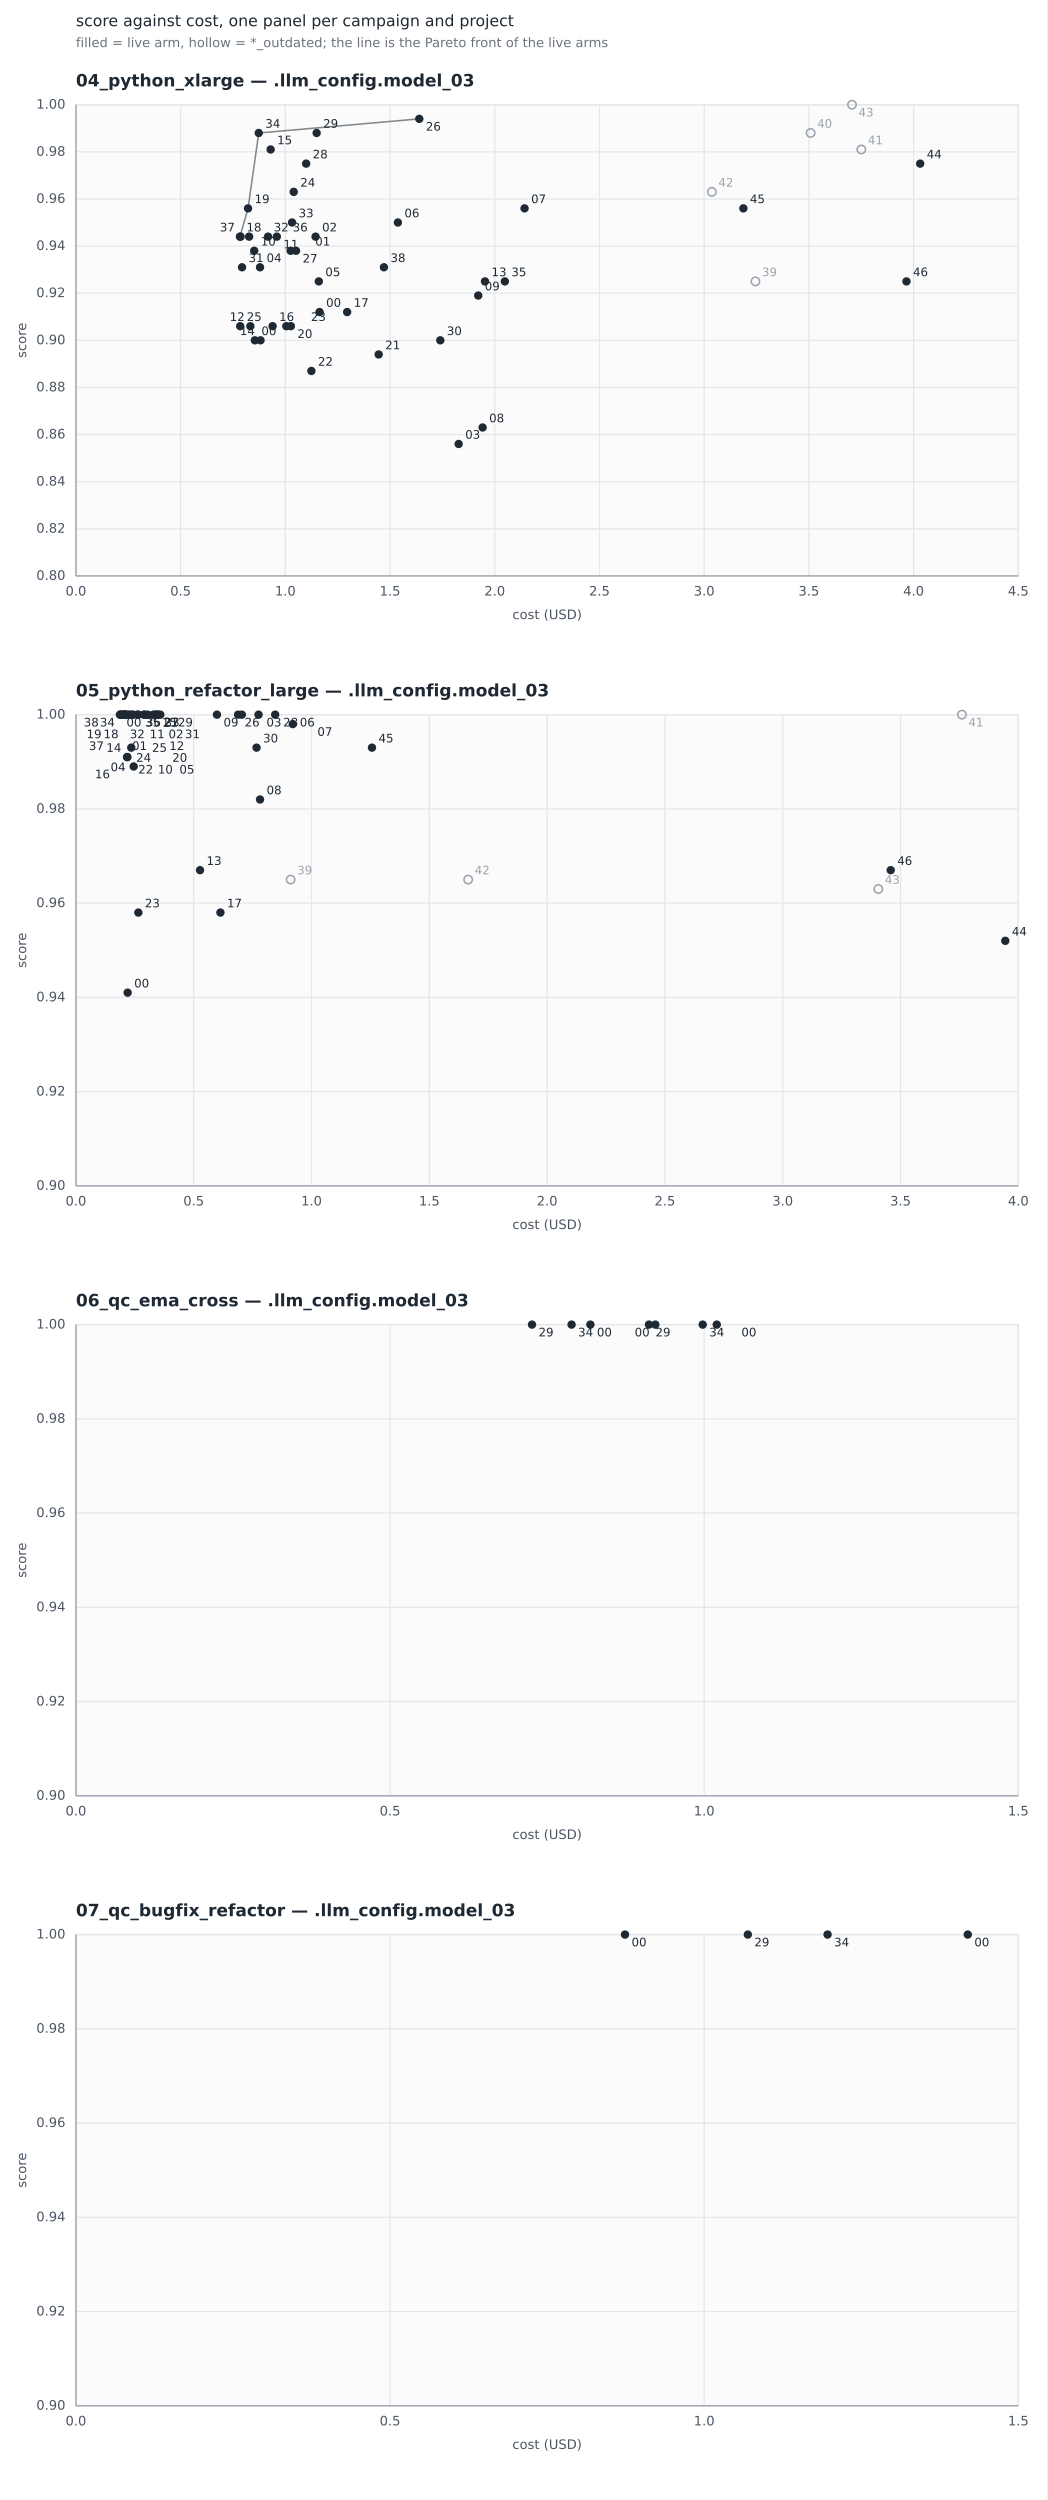
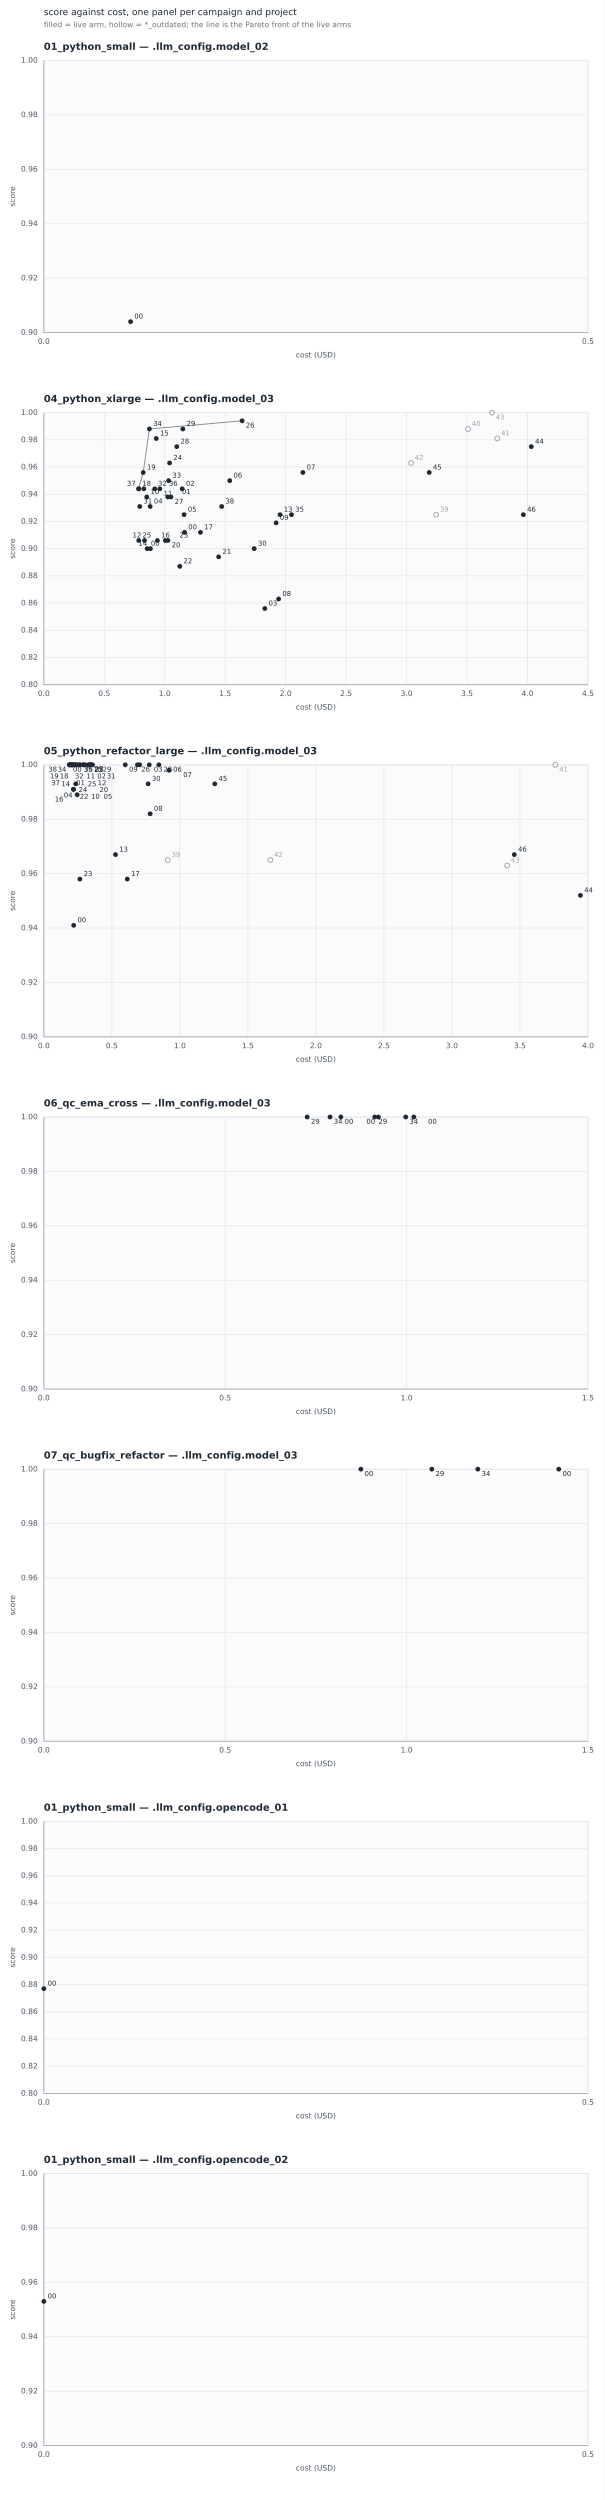
- <svg xmlns="http://www.w3.org/2000/svg" viewBox="0 0 800 1910" width="800" height="1910">
+ <svg xmlns="http://www.w3.org/2000/svg" viewBox="0 0 800 3308" width="800" height="3308">
  <style>
text{font-family:'Segoe UI',system-ui,-apple-system,'DejaVu Sans',sans-serif;fill:#1f2933}
.ttl{font-size:13px;font-weight:600} .hd{font-size:12px} .lg{font-size:10px;fill:#6b7280} .ax{font-size:10px;fill:#4b5563} .lb{font-size:9px} .lbo{font-size:9px;fill:#9aa3ad}
.grid{stroke:#e5e7eb;stroke-width:1} .axis{stroke:#9aa3ad;stroke-width:1}
.pt{fill:#1f2933} .pto{fill:none;stroke:#9aa3ad;stroke-width:1.2}
.front{fill:none;stroke:#1f2933;stroke-width:1.2;opacity:0.55}
</style>
-   <rect x="0" y="0" width="800" height="1910" fill="#ffffff" />
+   <rect x="0" y="0" width="800" height="3308" fill="#ffffff" />
  <text class="hd" x="58" y="20">score against cost, one panel per campaign and project</text>
  <text class="lg" x="58" y="36">filled = live arm, hollow = *_outdated; the line is the Pareto front of the live arms</text>
-   <text class="ttl" x="58" y="66">04_python_xlarge  —  .llm_config.model_03</text>
+   <text class="ttl" x="58" y="66">01_python_small  —  .llm_config.model_02</text>
  <rect x="58" y="80" width="720" height="360" fill="#fbfbfc" stroke="#e5e7eb" />
  <line class="grid" x1="58" y1="440" x2="778" y2="440" />
-   <text class="ax" x="50" y="443" text-anchor="end">0.80</text>
-   <line class="grid" x1="58" y1="404" x2="778" y2="404" />
-   <text class="ax" x="50" y="407" text-anchor="end">0.82</text>
+   <text class="ax" x="50" y="443" text-anchor="end">0.90</text>
  <line class="grid" x1="58" y1="368" x2="778" y2="368" />
-   <text class="ax" x="50" y="371" text-anchor="end">0.84</text>
-   <line class="grid" x1="58" y1="332" x2="778" y2="332" />
-   <text class="ax" x="50" y="335" text-anchor="end">0.86</text>
+   <text class="ax" x="50" y="371" text-anchor="end">0.92</text>
  <line class="grid" x1="58" y1="296" x2="778" y2="296" />
-   <text class="ax" x="50" y="299" text-anchor="end">0.88</text>
-   <line class="grid" x1="58" y1="260" x2="778" y2="260" />
-   <text class="ax" x="50" y="263" text-anchor="end">0.90</text>
+   <text class="ax" x="50" y="299" text-anchor="end">0.94</text>
  <line class="grid" x1="58" y1="224" x2="778" y2="224" />
-   <text class="ax" x="50" y="227" text-anchor="end">0.92</text>
-   <line class="grid" x1="58" y1="188" x2="778" y2="188" />
-   <text class="ax" x="50" y="191" text-anchor="end">0.94</text>
+   <text class="ax" x="50" y="227" text-anchor="end">0.96</text>
  <line class="grid" x1="58" y1="152" x2="778" y2="152" />
-   <text class="ax" x="50" y="155" text-anchor="end">0.96</text>
-   <line class="grid" x1="58" y1="116" x2="778" y2="116" />
-   <text class="ax" x="50" y="119" text-anchor="end">0.98</text>
+   <text class="ax" x="50" y="155" text-anchor="end">0.98</text>
  <line class="grid" x1="58" y1="80" x2="778" y2="80" />
  <text class="ax" x="50" y="83" text-anchor="end">1.00</text>
  <line class="grid" x1="58" y1="80" x2="58" y2="440" />
  <text class="ax" x="58" y="455" text-anchor="middle">0.0</text>
-   <line class="grid" x1="138" y1="80" x2="138" y2="440" />
-   <text class="ax" x="138" y="455" text-anchor="middle">0.5</text>
-   <line class="grid" x1="218" y1="80" x2="218" y2="440" />
-   <text class="ax" x="218" y="455" text-anchor="middle">1.0</text>
-   <line class="grid" x1="298" y1="80" x2="298" y2="440" />
-   <text class="ax" x="298" y="455" text-anchor="middle">1.5</text>
-   <line class="grid" x1="378" y1="80" x2="378" y2="440" />
-   <text class="ax" x="378" y="455" text-anchor="middle">2.0</text>
-   <line class="grid" x1="458" y1="80" x2="458" y2="440" />
-   <text class="ax" x="458" y="455" text-anchor="middle">2.5</text>
-   <line class="grid" x1="538" y1="80" x2="538" y2="440" />
-   <text class="ax" x="538" y="455" text-anchor="middle">3.0</text>
-   <line class="grid" x1="618" y1="80" x2="618" y2="440" />
-   <text class="ax" x="618" y="455" text-anchor="middle">3.5</text>
-   <line class="grid" x1="698" y1="80" x2="698" y2="440" />
-   <text class="ax" x="698" y="455" text-anchor="middle">4.0</text>
  <line class="grid" x1="778" y1="80" x2="778" y2="440" />
-   <text class="ax" x="778" y="455" text-anchor="middle">4.5</text>
+   <text class="ax" x="778" y="455" text-anchor="middle">0.5</text>
  <line class="axis" x1="58" y1="440" x2="778" y2="440" />
  <line class="axis" x1="58" y1="80" x2="58" y2="440" />
  <text class="ax" x="418" y="473" text-anchor="middle">cost (USD)</text>
  <text class="ax" x="20" y="260" text-anchor="middle" transform="rotate(-90 20 260)">score</text>
-   <polyline class="front" points="183.31,180.8 189.5,159.2 197.68,101.6 320.35,90.8" />
-   <circle class="pt" cx="183.31" cy="180.8" r="3.2" />
-   <text class="lb" x="188.31" y="176.8">18</text>
-   <circle class="pt" cx="183.52" cy="249.2" r="3.2" />
-   <text class="lb" x="188.52" y="245.2">25</text>
-   <circle class="pt" cx="183.79" cy="180.8" r="3.2" />
-   <text class="lb" x="167.99" y="176.8">37</text>
-   <circle class="pt" cx="184.91" cy="204.2" r="3.2" />
-   <text class="lb" x="189.91" y="200.2">31</text>
-   <circle class="pt" cx="189.5" cy="159.2" r="3.2" />
-   <text class="lb" x="194.5" y="155.2">19</text>
-   <circle class="pt" cx="190.34" cy="180.8" r="3.2" />
-   <text class="lb" x="209.14" y="176.8">32</text>
-   <circle class="pt" cx="191.27" cy="249.2" r="3.2" />
-   <text class="lb" x="175.47" y="245.2">12</text>
-   <circle class="pt" cx="194.24" cy="191.6" r="3.2" />
-   <text class="lb" x="199.24" y="187.6">10</text>
-   <circle class="pt" cx="194.71" cy="260" r="3.2" />
-   <text class="lb" x="199.71" y="256">00</text>
-   <circle class="pt" cx="197.68" cy="101.6" r="3.2" />
-   <text class="lb" x="202.68" y="97.6">34</text>
-   <circle class="pt" cx="198.67" cy="204.2" r="3.2" />
-   <text class="lb" x="203.67" y="200.2">04</text>
-   <circle class="pt" cx="199.05" cy="260" r="3.2" />
-   <text class="lb" x="183.25" y="256">14</text>
-   <circle class="pt" cx="204.8" cy="180.8" r="3.2" />
-   <text class="lb" x="223.6" y="176.8">36</text>
-   <circle class="pt" cx="206.77" cy="114.2" r="3.2" />
-   <text class="lb" x="211.77" y="110.2">15</text>
-   <circle class="pt" cx="208.26" cy="249.2" r="3.2" />
-   <text class="lb" x="213.26" y="245.2">16</text>
-   <circle class="pt" cx="211.5" cy="180.8" r="3.2" />
-   <text class="lb" x="216.5" y="189.8">11</text>
-   <circle class="pt" cx="218.74" cy="249.2" r="3.2" />
-   <text class="lb" x="237.54" y="245.2">23</text>
-   <circle class="pt" cx="222.05" cy="191.6" r="3.2" />
-   <text class="lb" x="240.85" y="187.6">01</text>
-   <circle class="pt" cx="222.22" cy="249.2" r="3.2" />
-   <text class="lb" x="227.22" y="258.2">20</text>
-   <circle class="pt" cx="223.14" cy="170" r="3.2" />
-   <text class="lb" x="228.14" y="166">33</text>
-   <circle class="pt" cx="224.4" cy="146.6" r="3.2" />
-   <text class="lb" x="229.4" y="142.6">24</text>
-   <circle class="pt" cx="226.16" cy="191.6" r="3.2" />
-   <text class="lb" x="231.16" y="200.6">27</text>
-   <circle class="pt" cx="233.9" cy="125" r="3.2" />
-   <text class="lb" x="238.9" y="121">28</text>
-   <circle class="pt" cx="237.9" cy="283.4" r="3.2" />
-   <text class="lb" x="242.9" y="279.4">22</text>
-   <circle class="pt" cx="241.1" cy="180.8" r="3.2" />
-   <text class="lb" x="246.1" y="176.8">02</text>
-   <circle class="pt" cx="241.92" cy="101.6" r="3.2" />
-   <text class="lb" x="246.92" y="97.6">29</text>
-   <circle class="pt" cx="243.56" cy="215" r="3.2" />
-   <text class="lb" x="248.56" y="211">05</text>
-   <circle class="pt" cx="244.15" cy="238.4" r="3.2" />
-   <text class="lb" x="249.15" y="234.4">00</text>
-   <circle class="pt" cx="265.23" cy="238.4" r="3.2" />
-   <text class="lb" x="270.23" y="234.4">17</text>
-   <circle class="pt" cx="289.31" cy="270.8" r="3.2" />
-   <text class="lb" x="294.31" y="266.8">21</text>
-   <circle class="pt" cx="293.34" cy="204.2" r="3.2" />
-   <text class="lb" x="298.34" y="200.2">38</text>
-   <circle class="pt" cx="303.98" cy="170" r="3.2" />
-   <text class="lb" x="308.98" y="166">06</text>
-   <circle class="pt" cx="320.35" cy="90.8" r="3.2" />
-   <text class="lb" x="325.35" y="99.8">26</text>
-   <circle class="pt" cx="336.38" cy="260" r="3.2" />
-   <text class="lb" x="341.38" y="256">30</text>
-   <circle class="pt" cx="350.41" cy="339.2" r="3.2" />
-   <text class="lb" x="355.41" y="335.2">03</text>
-   <circle class="pt" cx="365.36" cy="225.8" r="3.2" />
-   <text class="lb" x="370.36" y="221.8">09</text>
-   <circle class="pt" cx="368.7" cy="326.6" r="3.2" />
-   <text class="lb" x="373.7" y="322.6">08</text>
-   <circle class="pt" cx="370.54" cy="215" r="3.2" />
-   <text class="lb" x="375.54" y="211">13</text>
-   <circle class="pt" cx="385.69" cy="215" r="3.2" />
-   <text class="lb" x="390.69" y="211">35</text>
-   <circle class="pt" cx="400.76" cy="159.2" r="3.2" />
-   <text class="lb" x="405.76" y="155.2">07</text>
-   <circle class="pto" cx="543.87" cy="146.6" r="3.2" />
-   <text class="lbo" x="548.87" y="142.6">42</text>
-   <circle class="pt" cx="567.93" cy="159.2" r="3.2" />
-   <text class="lb" x="572.93" y="155.2">45</text>
-   <circle class="pto" cx="577.15" cy="215" r="3.2" />
-   <text class="lbo" x="582.15" y="211">39</text>
-   <circle class="pto" cx="619.31" cy="101.6" r="3.2" />
-   <text class="lbo" x="624.31" y="97.6">40</text>
-   <circle class="pto" cx="650.91" cy="80" r="3.2" />
-   <text class="lbo" x="655.91" y="89">43</text>
-   <circle class="pto" cx="658.04" cy="114.2" r="3.2" />
-   <text class="lbo" x="663.04" y="110.2">41</text>
-   <circle class="pt" cx="692.54" cy="215" r="3.2" />
-   <text class="lb" x="697.54" y="211">46</text>
-   <circle class="pt" cx="703.01" cy="125" r="3.2" />
-   <text class="lb" x="708.01" y="121">44</text>
-   <text class="ttl" x="58" y="532">05_python_refactor_large  —  .llm_config.model_03</text>
+   <circle class="pt" cx="172.8" cy="425.6" r="3.2" />
+   <text class="lb" x="177.8" y="421.6">00</text>
+   <text class="ttl" x="58" y="532">04_python_xlarge  —  .llm_config.model_03</text>
  <rect x="58" y="546" width="720" height="360" fill="#fbfbfc" stroke="#e5e7eb" />
  <line class="grid" x1="58" y1="906" x2="778" y2="906" />
-   <text class="ax" x="50" y="909" text-anchor="end">0.90</text>
+   <text class="ax" x="50" y="909" text-anchor="end">0.80</text>
+   <line class="grid" x1="58" y1="870" x2="778" y2="870" />
+   <text class="ax" x="50" y="873" text-anchor="end">0.82</text>
  <line class="grid" x1="58" y1="834" x2="778" y2="834" />
-   <text class="ax" x="50" y="837" text-anchor="end">0.92</text>
+   <text class="ax" x="50" y="837" text-anchor="end">0.84</text>
+   <line class="grid" x1="58" y1="798" x2="778" y2="798" />
+   <text class="ax" x="50" y="801" text-anchor="end">0.86</text>
  <line class="grid" x1="58" y1="762" x2="778" y2="762" />
-   <text class="ax" x="50" y="765" text-anchor="end">0.94</text>
+   <text class="ax" x="50" y="765" text-anchor="end">0.88</text>
+   <line class="grid" x1="58" y1="726" x2="778" y2="726" />
+   <text class="ax" x="50" y="729" text-anchor="end">0.90</text>
  <line class="grid" x1="58" y1="690" x2="778" y2="690" />
-   <text class="ax" x="50" y="693" text-anchor="end">0.96</text>
+   <text class="ax" x="50" y="693" text-anchor="end">0.92</text>
+   <line class="grid" x1="58" y1="654" x2="778" y2="654" />
+   <text class="ax" x="50" y="657" text-anchor="end">0.94</text>
  <line class="grid" x1="58" y1="618" x2="778" y2="618" />
-   <text class="ax" x="50" y="621" text-anchor="end">0.98</text>
+   <text class="ax" x="50" y="621" text-anchor="end">0.96</text>
+   <line class="grid" x1="58" y1="582" x2="778" y2="582" />
+   <text class="ax" x="50" y="585" text-anchor="end">0.98</text>
  <line class="grid" x1="58" y1="546" x2="778" y2="546" />
  <text class="ax" x="50" y="549" text-anchor="end">1.00</text>
  <line class="grid" x1="58" y1="546" x2="58" y2="906" />
  <text class="ax" x="58" y="921" text-anchor="middle">0.0</text>
-   <line class="grid" x1="148" y1="546" x2="148" y2="906" />
-   <text class="ax" x="148" y="921" text-anchor="middle">0.5</text>
-   <line class="grid" x1="238" y1="546" x2="238" y2="906" />
-   <text class="ax" x="238" y="921" text-anchor="middle">1.0</text>
-   <line class="grid" x1="328" y1="546" x2="328" y2="906" />
-   <text class="ax" x="328" y="921" text-anchor="middle">1.5</text>
-   <line class="grid" x1="418" y1="546" x2="418" y2="906" />
-   <text class="ax" x="418" y="921" text-anchor="middle">2.0</text>
-   <line class="grid" x1="508" y1="546" x2="508" y2="906" />
-   <text class="ax" x="508" y="921" text-anchor="middle">2.5</text>
-   <line class="grid" x1="598" y1="546" x2="598" y2="906" />
-   <text class="ax" x="598" y="921" text-anchor="middle">3.0</text>
-   <line class="grid" x1="688" y1="546" x2="688" y2="906" />
-   <text class="ax" x="688" y="921" text-anchor="middle">3.5</text>
+   <line class="grid" x1="138" y1="546" x2="138" y2="906" />
+   <text class="ax" x="138" y="921" text-anchor="middle">0.5</text>
+   <line class="grid" x1="218" y1="546" x2="218" y2="906" />
+   <text class="ax" x="218" y="921" text-anchor="middle">1.0</text>
+   <line class="grid" x1="298" y1="546" x2="298" y2="906" />
+   <text class="ax" x="298" y="921" text-anchor="middle">1.5</text>
+   <line class="grid" x1="378" y1="546" x2="378" y2="906" />
+   <text class="ax" x="378" y="921" text-anchor="middle">2.0</text>
+   <line class="grid" x1="458" y1="546" x2="458" y2="906" />
+   <text class="ax" x="458" y="921" text-anchor="middle">2.5</text>
+   <line class="grid" x1="538" y1="546" x2="538" y2="906" />
+   <text class="ax" x="538" y="921" text-anchor="middle">3.0</text>
+   <line class="grid" x1="618" y1="546" x2="618" y2="906" />
+   <text class="ax" x="618" y="921" text-anchor="middle">3.5</text>
+   <line class="grid" x1="698" y1="546" x2="698" y2="906" />
+   <text class="ax" x="698" y="921" text-anchor="middle">4.0</text>
  <line class="grid" x1="778" y1="546" x2="778" y2="906" />
-   <text class="ax" x="778" y="921" text-anchor="middle">4.0</text>
+   <text class="ax" x="778" y="921" text-anchor="middle">4.5</text>
  <line class="axis" x1="58" y1="906" x2="778" y2="906" />
  <line class="axis" x1="58" y1="546" x2="58" y2="906" />
  <text class="ax" x="418" y="939" text-anchor="middle">cost (USD)</text>
  <text class="ax" x="20" y="726" text-anchor="middle" transform="rotate(-90 20 726)">score</text>
-   <circle class="pt" cx="91.61" cy="546" r="3.2" />
-   <text class="lb" x="96.61" y="555">00</text>
-   <circle class="pt" cx="92.09" cy="546" r="3.2" />
-   <text class="lb" x="76.29" y="555">34</text>
-   <circle class="pt" cx="92.71" cy="546" r="3.2" />
-   <text class="lb" x="111.51" y="555">36</text>
-   <circle class="pt" cx="93.59" cy="546" r="3.2" />
-   <text class="lb" x="63.99" y="555">38</text>
-   <circle class="pt" cx="94.16" cy="546" r="3.2" />
-   <text class="lb" x="99.16" y="564">32</text>
-   <circle class="pt" cx="94.93" cy="546" r="3.2" />
-   <text class="lb" x="79.13" y="564">18</text>
-   <circle class="pt" cx="95.53" cy="546" r="3.2" />
-   <text class="lb" x="114.33" y="564">11</text>
-   <circle class="pt" cx="95.74" cy="546" r="3.2" />
-   <text class="lb" x="66.14" y="564">19</text>
-   <circle class="pt" cx="95.87" cy="546" r="3.2" />
-   <text class="lb" x="100.87" y="573">01</text>
-   <circle class="pt" cx="97.07" cy="578.4" r="3.2" />
-   <text class="lb" x="81.27" y="574.4">14</text>
-   <circle class="pt" cx="97.32" cy="578.4" r="3.2" />
-   <text class="lb" x="116.12" y="574.4">25</text>
-   <circle class="pt" cx="97.51" cy="758.4" r="3.2" />
-   <text class="lb" x="102.51" y="754.4">00</text>
-   <circle class="pt" cx="97.52" cy="546" r="3.2" />
-   <text class="lb" x="67.92" y="573">37</text>
-   <circle class="pt" cx="99.01" cy="546" r="3.2" />
-   <text class="lb" x="104.01" y="582">24</text>
-   <circle class="pt" cx="100.28" cy="571.2" r="3.2" />
-   <text class="lb" x="84.48" y="589.2">04</text>
-   <circle class="pt" cx="100.61" cy="546" r="3.2" />
-   <text class="lb" x="105.61" y="591">22</text>
-   <circle class="pt" cx="101.79" cy="546" r="3.2" />
-   <text class="lb" x="120.59" y="591">10</text>
-   <circle class="pt" cx="102.15" cy="585.6" r="3.2" />
-   <text class="lb" x="72.55" y="594.6">16</text>
-   <circle class="pt" cx="104.9" cy="546" r="3.2" />
-   <text class="lb" x="123.7" y="555">15</text>
-   <circle class="pt" cx="105.69" cy="697.2" r="3.2" />
-   <text class="lb" x="110.69" y="693.2">23</text>
-   <circle class="pt" cx="105.79" cy="546" r="3.2" />
-   <text class="lb" x="110.79" y="555">35</text>
-   <circle class="pt" cx="109.95" cy="546" r="3.2" />
-   <text class="lb" x="128.75" y="564">02</text>
-   <circle class="pt" cx="110.52" cy="546" r="3.2" />
-   <text class="lb" x="129.32" y="573">12</text>
-   <circle class="pt" cx="112.79" cy="546" r="3.2" />
-   <text class="lb" x="131.59" y="582">20</text>
-   <circle class="pt" cx="117.12" cy="546" r="3.2" />
-   <text class="lb" x="135.92" y="555">29</text>
-   <circle class="pt" cx="118.28" cy="546" r="3.2" />
-   <text class="lb" x="137.08" y="591">05</text>
-   <circle class="pt" cx="119.63" cy="546" r="3.2" />
-   <text class="lb" x="124.63" y="555">21</text>
-   <circle class="pt" cx="120.35" cy="546" r="3.2" />
-   <text class="lb" x="125.35" y="555">27</text>
-   <circle class="pt" cx="120.75" cy="546" r="3.2" />
-   <text class="lb" x="125.75" y="555">33</text>
-   <circle class="pt" cx="122.5" cy="546" r="3.2" />
-   <text class="lb" x="141.3" y="564">31</text>
-   <circle class="pt" cx="152.82" cy="664.8" r="3.2" />
-   <text class="lb" x="157.82" y="660.8">13</text>
-   <circle class="pt" cx="165.76" cy="546" r="3.2" />
-   <text class="lb" x="170.76" y="555">09</text>
-   <circle class="pt" cx="168.41" cy="697.2" r="3.2" />
-   <text class="lb" x="173.41" y="693.2">17</text>
-   <circle class="pt" cx="181.91" cy="546" r="3.2" />
-   <text class="lb" x="186.91" y="555">26</text>
-   <circle class="pt" cx="184.78" cy="546" r="3.2" />
-   <text class="lb" x="203.58" y="555">03</text>
-   <circle class="pt" cx="196.01" cy="571.2" r="3.2" />
-   <text class="lb" x="201.01" y="567.2">30</text>
-   <circle class="pt" cx="197.52" cy="546" r="3.2" />
-   <text class="lb" x="216.32" y="555">28</text>
-   <circle class="pt" cx="198.67" cy="610.8" r="3.2" />
-   <text class="lb" x="203.67" y="606.8">08</text>
-   <circle class="pt" cx="210.24" cy="546" r="3.2" />
-   <text class="lb" x="229.04" y="555">06</text>
-   <circle class="pto" cx="222.04" cy="672" r="3.2" />
-   <text class="lbo" x="227.04" y="668">39</text>
-   <circle class="pt" cx="223.68" cy="553.2" r="3.2" />
-   <text class="lb" x="242.48" y="562.2">07</text>
-   <circle class="pt" cx="284.19" cy="571.2" r="3.2" />
-   <text class="lb" x="289.19" y="567.2">45</text>
-   <circle class="pto" cx="357.69" cy="672" r="3.2" />
-   <text class="lbo" x="362.69" y="668">42</text>
-   <circle class="pto" cx="671.02" cy="679.2" r="3.2" />
-   <text class="lbo" x="676.02" y="675.2">43</text>
-   <circle class="pt" cx="680.51" cy="664.8" r="3.2" />
-   <text class="lb" x="685.51" y="660.8">46</text>
-   <circle class="pto" cx="734.9" cy="546" r="3.2" />
-   <text class="lbo" x="739.9" y="555">41</text>
-   <circle class="pt" cx="768.03" cy="718.8" r="3.2" />
-   <text class="lb" x="773.03" y="714.8">44</text>
-   <text class="ttl" x="58" y="998">06_qc_ema_cross  —  .llm_config.model_03</text>
+   <polyline class="front" points="183.31,646.8 189.5,625.2 197.68,567.6 320.35,556.8" />
+   <circle class="pt" cx="183.31" cy="646.8" r="3.2" />
+   <text class="lb" x="188.31" y="642.8">18</text>
+   <circle class="pt" cx="183.52" cy="715.2" r="3.2" />
+   <text class="lb" x="188.52" y="711.2">25</text>
+   <circle class="pt" cx="183.79" cy="646.8" r="3.2" />
+   <text class="lb" x="167.99" y="642.8">37</text>
+   <circle class="pt" cx="184.91" cy="670.2" r="3.2" />
+   <text class="lb" x="189.91" y="666.2">31</text>
+   <circle class="pt" cx="189.5" cy="625.2" r="3.2" />
+   <text class="lb" x="194.5" y="621.2">19</text>
+   <circle class="pt" cx="190.34" cy="646.8" r="3.2" />
+   <text class="lb" x="209.14" y="642.8">32</text>
+   <circle class="pt" cx="191.27" cy="715.2" r="3.2" />
+   <text class="lb" x="175.47" y="711.2">12</text>
+   <circle class="pt" cx="194.24" cy="657.6" r="3.2" />
+   <text class="lb" x="199.24" y="653.6">10</text>
+   <circle class="pt" cx="194.71" cy="726" r="3.2" />
+   <text class="lb" x="199.71" y="722">00</text>
+   <circle class="pt" cx="197.68" cy="567.6" r="3.2" />
+   <text class="lb" x="202.68" y="563.6">34</text>
+   <circle class="pt" cx="198.67" cy="670.2" r="3.2" />
+   <text class="lb" x="203.67" y="666.2">04</text>
+   <circle class="pt" cx="199.05" cy="726" r="3.2" />
+   <text class="lb" x="183.25" y="722">14</text>
+   <circle class="pt" cx="204.8" cy="646.8" r="3.2" />
+   <text class="lb" x="223.6" y="642.8">36</text>
+   <circle class="pt" cx="206.77" cy="580.2" r="3.2" />
+   <text class="lb" x="211.77" y="576.2">15</text>
+   <circle class="pt" cx="208.26" cy="715.2" r="3.2" />
+   <text class="lb" x="213.26" y="711.2">16</text>
+   <circle class="pt" cx="211.5" cy="646.8" r="3.2" />
+   <text class="lb" x="216.5" y="655.8">11</text>
+   <circle class="pt" cx="218.74" cy="715.2" r="3.2" />
+   <text class="lb" x="237.54" y="711.2">23</text>
+   <circle class="pt" cx="222.05" cy="657.6" r="3.2" />
+   <text class="lb" x="240.85" y="653.6">01</text>
+   <circle class="pt" cx="222.22" cy="715.2" r="3.2" />
+   <text class="lb" x="227.22" y="724.2">20</text>
+   <circle class="pt" cx="223.14" cy="636" r="3.2" />
+   <text class="lb" x="228.14" y="632">33</text>
+   <circle class="pt" cx="224.4" cy="612.6" r="3.2" />
+   <text class="lb" x="229.4" y="608.6">24</text>
+   <circle class="pt" cx="226.16" cy="657.6" r="3.2" />
+   <text class="lb" x="231.16" y="666.6">27</text>
+   <circle class="pt" cx="233.9" cy="591" r="3.2" />
+   <text class="lb" x="238.9" y="587">28</text>
+   <circle class="pt" cx="237.9" cy="749.4" r="3.2" />
+   <text class="lb" x="242.9" y="745.4">22</text>
+   <circle class="pt" cx="241.1" cy="646.8" r="3.2" />
+   <text class="lb" x="246.1" y="642.8">02</text>
+   <circle class="pt" cx="241.92" cy="567.6" r="3.2" />
+   <text class="lb" x="246.92" y="563.6">29</text>
+   <circle class="pt" cx="243.56" cy="681" r="3.2" />
+   <text class="lb" x="248.56" y="677">05</text>
+   <circle class="pt" cx="244.15" cy="704.4" r="3.2" />
+   <text class="lb" x="249.15" y="700.4">00</text>
+   <circle class="pt" cx="265.23" cy="704.4" r="3.2" />
+   <text class="lb" x="270.23" y="700.4">17</text>
+   <circle class="pt" cx="289.31" cy="736.8" r="3.2" />
+   <text class="lb" x="294.31" y="732.8">21</text>
+   <circle class="pt" cx="293.34" cy="670.2" r="3.2" />
+   <text class="lb" x="298.34" y="666.2">38</text>
+   <circle class="pt" cx="303.98" cy="636" r="3.2" />
+   <text class="lb" x="308.98" y="632">06</text>
+   <circle class="pt" cx="320.35" cy="556.8" r="3.2" />
+   <text class="lb" x="325.35" y="565.8">26</text>
+   <circle class="pt" cx="336.38" cy="726" r="3.2" />
+   <text class="lb" x="341.38" y="722">30</text>
+   <circle class="pt" cx="350.41" cy="805.2" r="3.2" />
+   <text class="lb" x="355.41" y="801.2">03</text>
+   <circle class="pt" cx="365.36" cy="691.8" r="3.2" />
+   <text class="lb" x="370.36" y="687.8">09</text>
+   <circle class="pt" cx="368.7" cy="792.6" r="3.2" />
+   <text class="lb" x="373.7" y="788.6">08</text>
+   <circle class="pt" cx="370.54" cy="681" r="3.2" />
+   <text class="lb" x="375.54" y="677">13</text>
+   <circle class="pt" cx="385.69" cy="681" r="3.2" />
+   <text class="lb" x="390.69" y="677">35</text>
+   <circle class="pt" cx="400.76" cy="625.2" r="3.2" />
+   <text class="lb" x="405.76" y="621.2">07</text>
+   <circle class="pto" cx="543.87" cy="612.6" r="3.2" />
+   <text class="lbo" x="548.87" y="608.6">42</text>
+   <circle class="pt" cx="567.93" cy="625.2" r="3.2" />
+   <text class="lb" x="572.93" y="621.2">45</text>
+   <circle class="pto" cx="577.15" cy="681" r="3.2" />
+   <text class="lbo" x="582.15" y="677">39</text>
+   <circle class="pto" cx="619.31" cy="567.6" r="3.2" />
+   <text class="lbo" x="624.31" y="563.6">40</text>
+   <circle class="pto" cx="650.91" cy="546" r="3.2" />
+   <text class="lbo" x="655.91" y="555">43</text>
+   <circle class="pto" cx="658.04" cy="580.2" r="3.2" />
+   <text class="lbo" x="663.04" y="576.2">41</text>
+   <circle class="pt" cx="692.54" cy="681" r="3.2" />
+   <text class="lb" x="697.54" y="677">46</text>
+   <circle class="pt" cx="703.01" cy="591" r="3.2" />
+   <text class="lb" x="708.01" y="587">44</text>
+   <text class="ttl" x="58" y="998">05_python_refactor_large  —  .llm_config.model_03</text>
  <rect x="58" y="1012" width="720" height="360" fill="#fbfbfc" stroke="#e5e7eb" />
  <line class="grid" x1="58" y1="1372" x2="778" y2="1372" />
  <text class="ax" x="50" y="1375" text-anchor="end">0.90</text>
  <line class="grid" x1="58" y1="1300" x2="778" y2="1300" />
  <text class="ax" x="50" y="1303" text-anchor="end">0.92</text>
  <line class="grid" x1="58" y1="1228" x2="778" y2="1228" />
  <text class="ax" x="50" y="1231" text-anchor="end">0.94</text>
  <line class="grid" x1="58" y1="1156" x2="778" y2="1156" />
  <text class="ax" x="50" y="1159" text-anchor="end">0.96</text>
  <line class="grid" x1="58" y1="1084" x2="778" y2="1084" />
  <text class="ax" x="50" y="1087" text-anchor="end">0.98</text>
  <line class="grid" x1="58" y1="1012" x2="778" y2="1012" />
  <text class="ax" x="50" y="1015" text-anchor="end">1.00</text>
  <line class="grid" x1="58" y1="1012" x2="58" y2="1372" />
  <text class="ax" x="58" y="1387" text-anchor="middle">0.0</text>
-   <line class="grid" x1="298" y1="1012" x2="298" y2="1372" />
-   <text class="ax" x="298" y="1387" text-anchor="middle">0.5</text>
-   <line class="grid" x1="538" y1="1012" x2="538" y2="1372" />
-   <text class="ax" x="538" y="1387" text-anchor="middle">1.0</text>
+   <line class="grid" x1="148" y1="1012" x2="148" y2="1372" />
+   <text class="ax" x="148" y="1387" text-anchor="middle">0.5</text>
+   <line class="grid" x1="238" y1="1012" x2="238" y2="1372" />
+   <text class="ax" x="238" y="1387" text-anchor="middle">1.0</text>
+   <line class="grid" x1="328" y1="1012" x2="328" y2="1372" />
+   <text class="ax" x="328" y="1387" text-anchor="middle">1.5</text>
+   <line class="grid" x1="418" y1="1012" x2="418" y2="1372" />
+   <text class="ax" x="418" y="1387" text-anchor="middle">2.0</text>
+   <line class="grid" x1="508" y1="1012" x2="508" y2="1372" />
+   <text class="ax" x="508" y="1387" text-anchor="middle">2.5</text>
+   <line class="grid" x1="598" y1="1012" x2="598" y2="1372" />
+   <text class="ax" x="598" y="1387" text-anchor="middle">3.0</text>
+   <line class="grid" x1="688" y1="1012" x2="688" y2="1372" />
+   <text class="ax" x="688" y="1387" text-anchor="middle">3.5</text>
  <line class="grid" x1="778" y1="1012" x2="778" y2="1372" />
-   <text class="ax" x="778" y="1387" text-anchor="middle">1.5</text>
+   <text class="ax" x="778" y="1387" text-anchor="middle">4.0</text>
  <line class="axis" x1="58" y1="1372" x2="778" y2="1372" />
  <line class="axis" x1="58" y1="1012" x2="58" y2="1372" />
  <text class="ax" x="418" y="1405" text-anchor="middle">cost (USD)</text>
  <text class="ax" x="20" y="1192" text-anchor="middle" transform="rotate(-90 20 1192)">score</text>
-   <circle class="pt" cx="406.46" cy="1012" r="3.2" />
-   <text class="lb" x="411.46" y="1021">29</text>
-   <circle class="pt" cx="436.69" cy="1012" r="3.2" />
-   <text class="lb" x="441.69" y="1021">34</text>
-   <circle class="pt" cx="451.05" cy="1012" r="3.2" />
-   <text class="lb" x="456.05" y="1021">00</text>
-   <circle class="pt" cx="495.83" cy="1012" r="3.2" />
-   <text class="lb" x="500.83" y="1021">29</text>
-   <circle class="pt" cx="500.68" cy="1012" r="3.2" />
-   <text class="lb" x="484.88" y="1021">00</text>
-   <circle class="pt" cx="536.88" cy="1012" r="3.2" />
-   <text class="lb" x="541.88" y="1021">34</text>
-   <circle class="pt" cx="547.62" cy="1012" r="3.2" />
-   <text class="lb" x="566.42" y="1021">00</text>
-   <text class="ttl" x="58" y="1464">07_qc_bugfix_refactor  —  .llm_config.model_03</text>
+   <circle class="pt" cx="91.61" cy="1012" r="3.2" />
+   <text class="lb" x="96.61" y="1021">00</text>
+   <circle class="pt" cx="92.09" cy="1012" r="3.2" />
+   <text class="lb" x="76.29" y="1021">34</text>
+   <circle class="pt" cx="92.71" cy="1012" r="3.2" />
+   <text class="lb" x="111.51" y="1021">36</text>
+   <circle class="pt" cx="93.59" cy="1012" r="3.2" />
+   <text class="lb" x="63.99" y="1021">38</text>
+   <circle class="pt" cx="94.16" cy="1012" r="3.2" />
+   <text class="lb" x="99.16" y="1030">32</text>
+   <circle class="pt" cx="94.93" cy="1012" r="3.2" />
+   <text class="lb" x="79.13" y="1030">18</text>
+   <circle class="pt" cx="95.53" cy="1012" r="3.2" />
+   <text class="lb" x="114.33" y="1030">11</text>
+   <circle class="pt" cx="95.74" cy="1012" r="3.2" />
+   <text class="lb" x="66.14" y="1030">19</text>
+   <circle class="pt" cx="95.87" cy="1012" r="3.2" />
+   <text class="lb" x="100.87" y="1039">01</text>
+   <circle class="pt" cx="97.07" cy="1044.4" r="3.2" />
+   <text class="lb" x="81.27" y="1040.4">14</text>
+   <circle class="pt" cx="97.32" cy="1044.4" r="3.2" />
+   <text class="lb" x="116.12" y="1040.4">25</text>
+   <circle class="pt" cx="97.51" cy="1224.4" r="3.2" />
+   <text class="lb" x="102.51" y="1220.4">00</text>
+   <circle class="pt" cx="97.52" cy="1012" r="3.2" />
+   <text class="lb" x="67.92" y="1039">37</text>
+   <circle class="pt" cx="99.01" cy="1012" r="3.2" />
+   <text class="lb" x="104.01" y="1048">24</text>
+   <circle class="pt" cx="100.28" cy="1037.2" r="3.2" />
+   <text class="lb" x="84.48" y="1055.2">04</text>
+   <circle class="pt" cx="100.61" cy="1012" r="3.2" />
+   <text class="lb" x="105.61" y="1057">22</text>
+   <circle class="pt" cx="101.79" cy="1012" r="3.2" />
+   <text class="lb" x="120.59" y="1057">10</text>
+   <circle class="pt" cx="102.15" cy="1051.6" r="3.2" />
+   <text class="lb" x="72.55" y="1060.6">16</text>
+   <circle class="pt" cx="104.9" cy="1012" r="3.2" />
+   <text class="lb" x="123.7" y="1021">15</text>
+   <circle class="pt" cx="105.69" cy="1163.2" r="3.2" />
+   <text class="lb" x="110.69" y="1159.2">23</text>
+   <circle class="pt" cx="105.79" cy="1012" r="3.2" />
+   <text class="lb" x="110.79" y="1021">35</text>
+   <circle class="pt" cx="109.95" cy="1012" r="3.2" />
+   <text class="lb" x="128.75" y="1030">02</text>
+   <circle class="pt" cx="110.52" cy="1012" r="3.2" />
+   <text class="lb" x="129.32" y="1039">12</text>
+   <circle class="pt" cx="112.79" cy="1012" r="3.2" />
+   <text class="lb" x="131.59" y="1048">20</text>
+   <circle class="pt" cx="117.12" cy="1012" r="3.2" />
+   <text class="lb" x="135.92" y="1021">29</text>
+   <circle class="pt" cx="118.28" cy="1012" r="3.2" />
+   <text class="lb" x="137.08" y="1057">05</text>
+   <circle class="pt" cx="119.63" cy="1012" r="3.2" />
+   <text class="lb" x="124.63" y="1021">21</text>
+   <circle class="pt" cx="120.35" cy="1012" r="3.2" />
+   <text class="lb" x="125.35" y="1021">27</text>
+   <circle class="pt" cx="120.75" cy="1012" r="3.2" />
+   <text class="lb" x="125.75" y="1021">33</text>
+   <circle class="pt" cx="122.5" cy="1012" r="3.2" />
+   <text class="lb" x="141.3" y="1030">31</text>
+   <circle class="pt" cx="152.82" cy="1130.8" r="3.2" />
+   <text class="lb" x="157.82" y="1126.8">13</text>
+   <circle class="pt" cx="165.76" cy="1012" r="3.2" />
+   <text class="lb" x="170.76" y="1021">09</text>
+   <circle class="pt" cx="168.41" cy="1163.2" r="3.2" />
+   <text class="lb" x="173.41" y="1159.2">17</text>
+   <circle class="pt" cx="181.91" cy="1012" r="3.2" />
+   <text class="lb" x="186.91" y="1021">26</text>
+   <circle class="pt" cx="184.78" cy="1012" r="3.2" />
+   <text class="lb" x="203.58" y="1021">03</text>
+   <circle class="pt" cx="196.01" cy="1037.2" r="3.2" />
+   <text class="lb" x="201.01" y="1033.2">30</text>
+   <circle class="pt" cx="197.52" cy="1012" r="3.2" />
+   <text class="lb" x="216.32" y="1021">28</text>
+   <circle class="pt" cx="198.67" cy="1076.8" r="3.2" />
+   <text class="lb" x="203.67" y="1072.8">08</text>
+   <circle class="pt" cx="210.24" cy="1012" r="3.2" />
+   <text class="lb" x="229.04" y="1021">06</text>
+   <circle class="pto" cx="222.04" cy="1138" r="3.2" />
+   <text class="lbo" x="227.04" y="1134">39</text>
+   <circle class="pt" cx="223.68" cy="1019.2" r="3.2" />
+   <text class="lb" x="242.48" y="1028.2">07</text>
+   <circle class="pt" cx="284.19" cy="1037.2" r="3.2" />
+   <text class="lb" x="289.19" y="1033.2">45</text>
+   <circle class="pto" cx="357.69" cy="1138" r="3.2" />
+   <text class="lbo" x="362.69" y="1134">42</text>
+   <circle class="pto" cx="671.02" cy="1145.2" r="3.2" />
+   <text class="lbo" x="676.02" y="1141.2">43</text>
+   <circle class="pt" cx="680.51" cy="1130.8" r="3.2" />
+   <text class="lb" x="685.51" y="1126.8">46</text>
+   <circle class="pto" cx="734.9" cy="1012" r="3.2" />
+   <text class="lbo" x="739.9" y="1021">41</text>
+   <circle class="pt" cx="768.03" cy="1184.8" r="3.2" />
+   <text class="lb" x="773.03" y="1180.8">44</text>
+   <text class="ttl" x="58" y="1464">06_qc_ema_cross  —  .llm_config.model_03</text>
  <rect x="58" y="1478" width="720" height="360" fill="#fbfbfc" stroke="#e5e7eb" />
  <line class="grid" x1="58" y1="1838" x2="778" y2="1838" />
  <text class="ax" x="50" y="1841" text-anchor="end">0.90</text>
  <line class="grid" x1="58" y1="1766" x2="778" y2="1766" />
  <text class="ax" x="50" y="1769" text-anchor="end">0.92</text>
  <line class="grid" x1="58" y1="1694" x2="778" y2="1694" />
  <text class="ax" x="50" y="1697" text-anchor="end">0.94</text>
  <line class="grid" x1="58" y1="1622" x2="778" y2="1622" />
  <text class="ax" x="50" y="1625" text-anchor="end">0.96</text>
  <line class="grid" x1="58" y1="1550" x2="778" y2="1550" />
  <text class="ax" x="50" y="1553" text-anchor="end">0.98</text>
  <line class="grid" x1="58" y1="1478" x2="778" y2="1478" />
  <text class="ax" x="50" y="1481" text-anchor="end">1.00</text>
  <line class="grid" x1="58" y1="1478" x2="58" y2="1838" />
  <text class="ax" x="58" y="1853" text-anchor="middle">0.0</text>
  <line class="grid" x1="298" y1="1478" x2="298" y2="1838" />
  <text class="ax" x="298" y="1853" text-anchor="middle">0.5</text>
  <line class="grid" x1="538" y1="1478" x2="538" y2="1838" />
  <text class="ax" x="538" y="1853" text-anchor="middle">1.0</text>
  <line class="grid" x1="778" y1="1478" x2="778" y2="1838" />
  <text class="ax" x="778" y="1853" text-anchor="middle">1.5</text>
  <line class="axis" x1="58" y1="1838" x2="778" y2="1838" />
  <line class="axis" x1="58" y1="1478" x2="58" y2="1838" />
  <text class="ax" x="418" y="1871" text-anchor="middle">cost (USD)</text>
  <text class="ax" x="20" y="1658" text-anchor="middle" transform="rotate(-90 20 1658)">score</text>
-   <circle class="pt" cx="477.5" cy="1478" r="3.2" />
-   <text class="lb" x="482.5" y="1487">00</text>
-   <circle class="pt" cx="571.35" cy="1478" r="3.2" />
-   <text class="lb" x="576.35" y="1487">29</text>
-   <circle class="pt" cx="632.27" cy="1478" r="3.2" />
-   <text class="lb" x="637.27" y="1487">34</text>
-   <circle class="pt" cx="739.39" cy="1478" r="3.2" />
-   <text class="lb" x="744.39" y="1487">00</text>
+   <circle class="pt" cx="406.46" cy="1478" r="3.2" />
+   <text class="lb" x="411.46" y="1487">29</text>
+   <circle class="pt" cx="436.69" cy="1478" r="3.2" />
+   <text class="lb" x="441.69" y="1487">34</text>
+   <circle class="pt" cx="451.05" cy="1478" r="3.2" />
+   <text class="lb" x="456.05" y="1487">00</text>
+   <circle class="pt" cx="495.83" cy="1478" r="3.2" />
+   <text class="lb" x="500.83" y="1487">29</text>
+   <circle class="pt" cx="500.68" cy="1478" r="3.2" />
+   <text class="lb" x="484.88" y="1487">00</text>
+   <circle class="pt" cx="536.88" cy="1478" r="3.2" />
+   <text class="lb" x="541.88" y="1487">34</text>
+   <circle class="pt" cx="547.62" cy="1478" r="3.2" />
+   <text class="lb" x="566.42" y="1487">00</text>
+   <text class="ttl" x="58" y="1930">07_qc_bugfix_refactor  —  .llm_config.model_03</text>
+   <rect x="58" y="1944" width="720" height="360" fill="#fbfbfc" stroke="#e5e7eb" />
+   <line class="grid" x1="58" y1="2304" x2="778" y2="2304" />
+   <text class="ax" x="50" y="2307" text-anchor="end">0.90</text>
+   <line class="grid" x1="58" y1="2232" x2="778" y2="2232" />
+   <text class="ax" x="50" y="2235" text-anchor="end">0.92</text>
+   <line class="grid" x1="58" y1="2160" x2="778" y2="2160" />
+   <text class="ax" x="50" y="2163" text-anchor="end">0.94</text>
+   <line class="grid" x1="58" y1="2088" x2="778" y2="2088" />
+   <text class="ax" x="50" y="2091" text-anchor="end">0.96</text>
+   <line class="grid" x1="58" y1="2016" x2="778" y2="2016" />
+   <text class="ax" x="50" y="2019" text-anchor="end">0.98</text>
+   <line class="grid" x1="58" y1="1944" x2="778" y2="1944" />
+   <text class="ax" x="50" y="1947" text-anchor="end">1.00</text>
+   <line class="grid" x1="58" y1="1944" x2="58" y2="2304" />
+   <text class="ax" x="58" y="2319" text-anchor="middle">0.0</text>
+   <line class="grid" x1="298" y1="1944" x2="298" y2="2304" />
+   <text class="ax" x="298" y="2319" text-anchor="middle">0.5</text>
+   <line class="grid" x1="538" y1="1944" x2="538" y2="2304" />
+   <text class="ax" x="538" y="2319" text-anchor="middle">1.0</text>
+   <line class="grid" x1="778" y1="1944" x2="778" y2="2304" />
+   <text class="ax" x="778" y="2319" text-anchor="middle">1.5</text>
+   <line class="axis" x1="58" y1="2304" x2="778" y2="2304" />
+   <line class="axis" x1="58" y1="1944" x2="58" y2="2304" />
+   <text class="ax" x="418" y="2337" text-anchor="middle">cost (USD)</text>
+   <text class="ax" x="20" y="2124" text-anchor="middle" transform="rotate(-90 20 2124)">score</text>
+   <circle class="pt" cx="477.5" cy="1944" r="3.2" />
+   <text class="lb" x="482.5" y="1953">00</text>
+   <circle class="pt" cx="571.35" cy="1944" r="3.2" />
+   <text class="lb" x="576.35" y="1953">29</text>
+   <circle class="pt" cx="632.27" cy="1944" r="3.2" />
+   <text class="lb" x="637.27" y="1953">34</text>
+   <circle class="pt" cx="739.39" cy="1944" r="3.2" />
+   <text class="lb" x="744.39" y="1953">00</text>
+   <text class="ttl" x="58" y="2396">01_python_small  —  .llm_config.opencode_01</text>
+   <rect x="58" y="2410" width="720" height="360" fill="#fbfbfc" stroke="#e5e7eb" />
+   <line class="grid" x1="58" y1="2770" x2="778" y2="2770" />
+   <text class="ax" x="50" y="2773" text-anchor="end">0.80</text>
+   <line class="grid" x1="58" y1="2734" x2="778" y2="2734" />
+   <text class="ax" x="50" y="2737" text-anchor="end">0.82</text>
+   <line class="grid" x1="58" y1="2698" x2="778" y2="2698" />
+   <text class="ax" x="50" y="2701" text-anchor="end">0.84</text>
+   <line class="grid" x1="58" y1="2662" x2="778" y2="2662" />
+   <text class="ax" x="50" y="2665" text-anchor="end">0.86</text>
+   <line class="grid" x1="58" y1="2626" x2="778" y2="2626" />
+   <text class="ax" x="50" y="2629" text-anchor="end">0.88</text>
+   <line class="grid" x1="58" y1="2590" x2="778" y2="2590" />
+   <text class="ax" x="50" y="2593" text-anchor="end">0.90</text>
+   <line class="grid" x1="58" y1="2554" x2="778" y2="2554" />
+   <text class="ax" x="50" y="2557" text-anchor="end">0.92</text>
+   <line class="grid" x1="58" y1="2518" x2="778" y2="2518" />
+   <text class="ax" x="50" y="2521" text-anchor="end">0.94</text>
+   <line class="grid" x1="58" y1="2482" x2="778" y2="2482" />
+   <text class="ax" x="50" y="2485" text-anchor="end">0.96</text>
+   <line class="grid" x1="58" y1="2446" x2="778" y2="2446" />
+   <text class="ax" x="50" y="2449" text-anchor="end">0.98</text>
+   <line class="grid" x1="58" y1="2410" x2="778" y2="2410" />
+   <text class="ax" x="50" y="2413" text-anchor="end">1.00</text>
+   <line class="grid" x1="58" y1="2410" x2="58" y2="2770" />
+   <text class="ax" x="58" y="2785" text-anchor="middle">0.0</text>
+   <line class="grid" x1="778" y1="2410" x2="778" y2="2770" />
+   <text class="ax" x="778" y="2785" text-anchor="middle">0.5</text>
+   <line class="axis" x1="58" y1="2770" x2="778" y2="2770" />
+   <line class="axis" x1="58" y1="2410" x2="58" y2="2770" />
+   <text class="ax" x="418" y="2803" text-anchor="middle">cost (USD)</text>
+   <text class="ax" x="20" y="2590" text-anchor="middle" transform="rotate(-90 20 2590)">score</text>
+   <circle class="pt" cx="58" cy="2631.4" r="3.2" />
+   <text class="lb" x="63" y="2627.4">00</text>
+   <text class="ttl" x="58" y="2862">01_python_small  —  .llm_config.opencode_02</text>
+   <rect x="58" y="2876" width="720" height="360" fill="#fbfbfc" stroke="#e5e7eb" />
+   <line class="grid" x1="58" y1="3236" x2="778" y2="3236" />
+   <text class="ax" x="50" y="3239" text-anchor="end">0.90</text>
+   <line class="grid" x1="58" y1="3164" x2="778" y2="3164" />
+   <text class="ax" x="50" y="3167" text-anchor="end">0.92</text>
+   <line class="grid" x1="58" y1="3092" x2="778" y2="3092" />
+   <text class="ax" x="50" y="3095" text-anchor="end">0.94</text>
+   <line class="grid" x1="58" y1="3020" x2="778" y2="3020" />
+   <text class="ax" x="50" y="3023" text-anchor="end">0.96</text>
+   <line class="grid" x1="58" y1="2948" x2="778" y2="2948" />
+   <text class="ax" x="50" y="2951" text-anchor="end">0.98</text>
+   <line class="grid" x1="58" y1="2876" x2="778" y2="2876" />
+   <text class="ax" x="50" y="2879" text-anchor="end">1.00</text>
+   <line class="grid" x1="58" y1="2876" x2="58" y2="3236" />
+   <text class="ax" x="58" y="3251" text-anchor="middle">0.0</text>
+   <line class="grid" x1="778" y1="2876" x2="778" y2="3236" />
+   <text class="ax" x="778" y="3251" text-anchor="middle">0.5</text>
+   <line class="axis" x1="58" y1="3236" x2="778" y2="3236" />
+   <line class="axis" x1="58" y1="2876" x2="58" y2="3236" />
+   <text class="ax" x="418" y="3269" text-anchor="middle">cost (USD)</text>
+   <text class="ax" x="20" y="3056" text-anchor="middle" transform="rotate(-90 20 3056)">score</text>
+   <circle class="pt" cx="58" cy="3045.2" r="3.2" />
+   <text class="lb" x="63" y="3041.2">00</text>
</svg>
